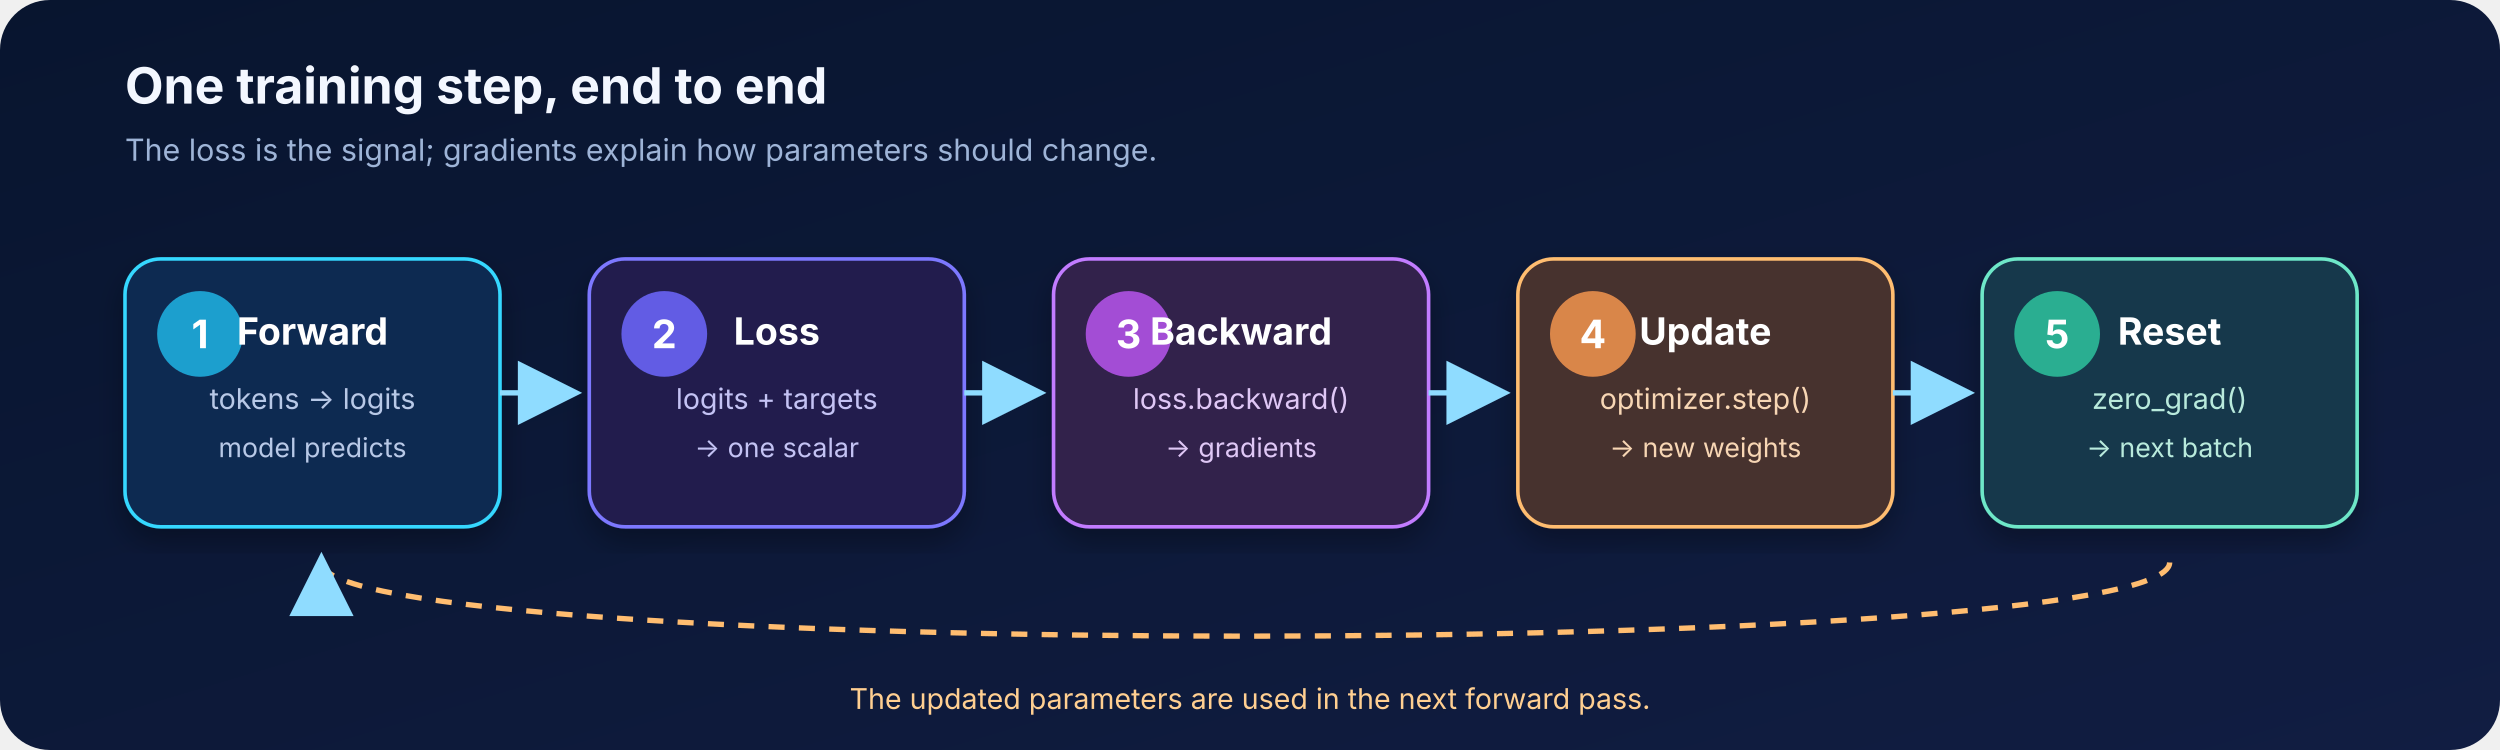
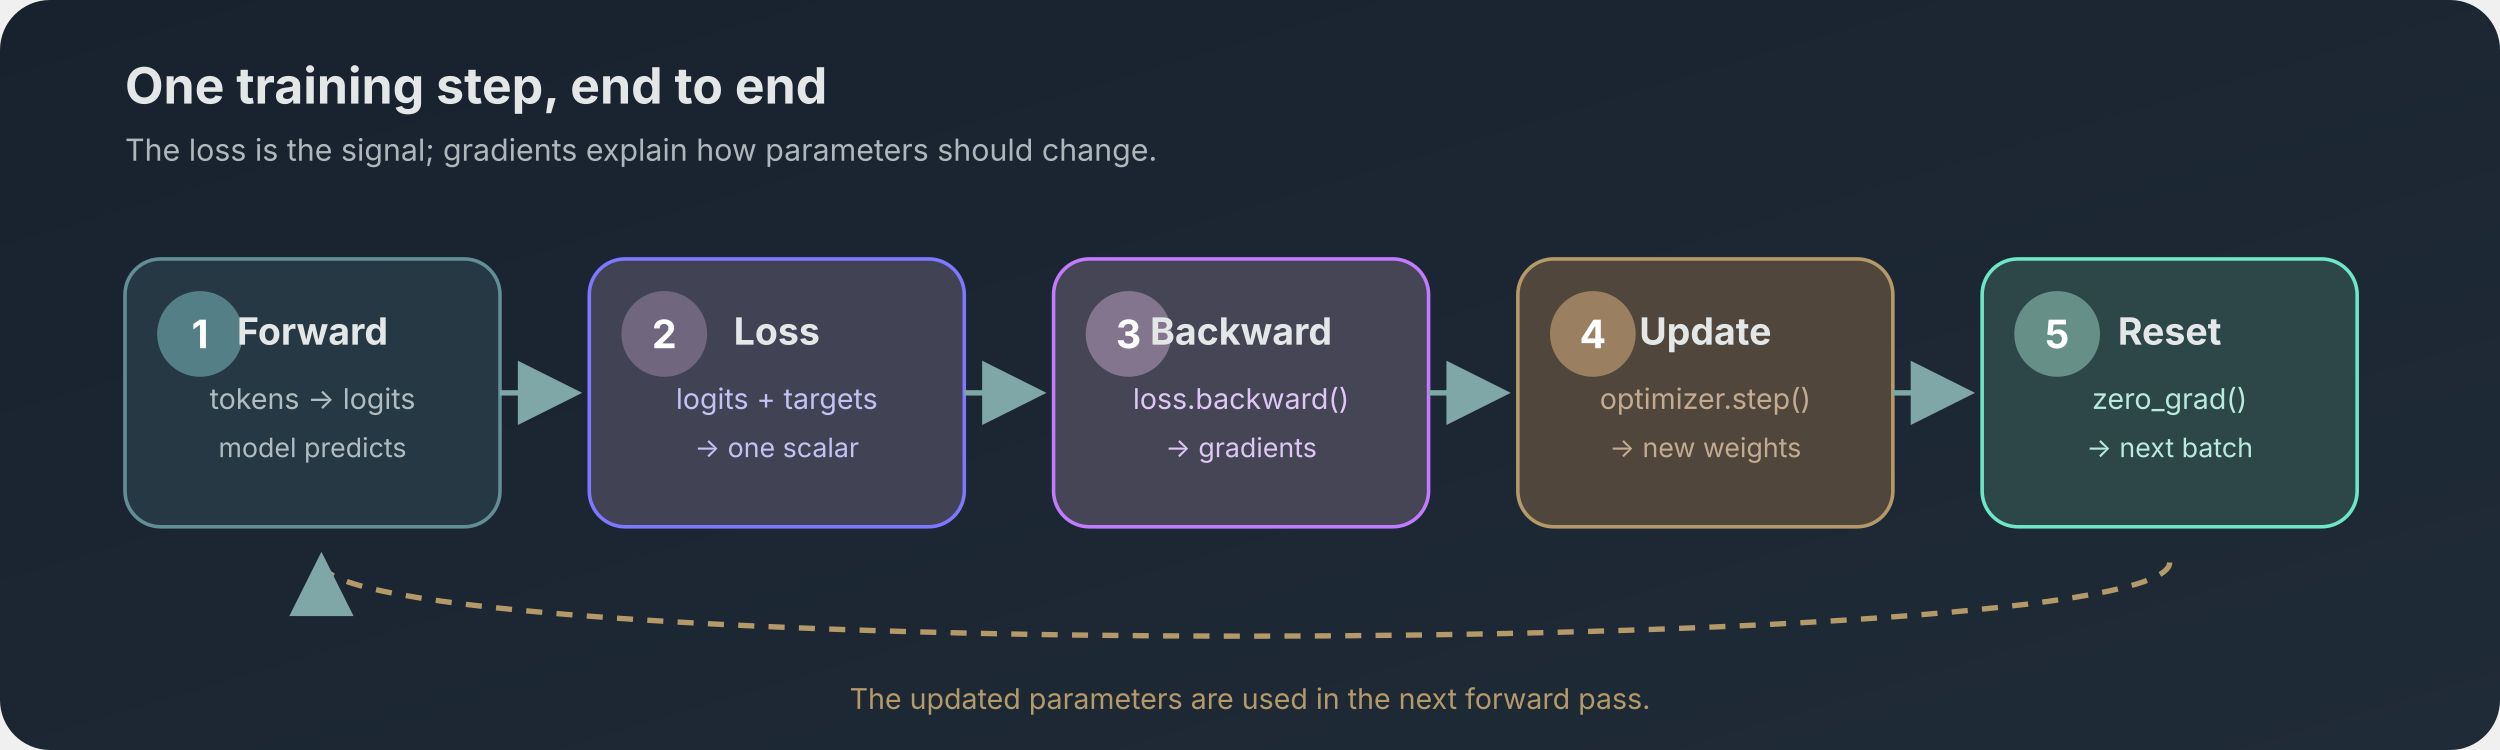
<svg xmlns="http://www.w3.org/2000/svg" width="1400" height="420" viewBox="0 0 1400 420" role="img" aria-labelledby="title desc">
  <defs>
    <linearGradient id="bg" x1="0" x2="1" y1="0" y2="1">
-       <stop stop-color="#08152f" />
-       <stop offset="1" stop-color="#111d42" />
+       <stop stop-color="#18222e" />
+       <stop offset="1" stop-color="#202b38" />
    </linearGradient>
    <linearGradient id="cyan" x1="0" x2="1">
-       <stop stop-color="#21d4fd" />
-       <stop offset="1" stop-color="#6c63ff" />
+       <stop stop-color="#789b93" />
+       <stop offset="1" stop-color="#8b819c" />
    </linearGradient>
    <linearGradient id="amber" x1="0" x2="1">
-       <stop stop-color="#ffcc70" />
-       <stop offset="1" stop-color="#ff8a5b" />
+       <stop stop-color="#b59a69" />
+       <stop offset="1" stop-color="#a9876d" />
    </linearGradient>
-     <filter id="shadow">
-       <feDropShadow dx="0" dy="8" stdDeviation="8" flood-color="#000" flood-opacity=".3" />
-     </filter>
    <marker id="arrow" markerWidth="12" markerHeight="12" refX="10" refY="6" orient="auto">
-       <path d="M0,0 L12,6 L0,12 z" fill="#8fdcff" />
+       <path d="M0,0 L12,6 L0,12 z" fill="#7fa7a7" />
    </marker>
  </defs>
  <rect width="1400" height="420" rx="28" fill="url(#bg)" />
-   <text x="70" y="58" fill="#f3f7ff" font-family="Inter,Arial,sans-serif" font-size="28" font-weight="700">One training step, end to end</text>
-   <text x="70" y="90" fill="#9eb4d7" font-family="Inter,Arial,sans-serif" font-size="17">The loss is the signal; gradients explain how parameters should change.</text>
-   <g font-family="Inter,Arial,sans-serif" text-anchor="middle" filter="url(#shadow)">
+   <text x="70" y="58" fill="#e4e7e8" font-family="Inter,Arial,sans-serif" font-size="28" font-weight="700">One training step, end to end</text>
+   <text x="70" y="90" fill="#aeb8bc" font-family="Inter,Arial,sans-serif" font-size="17">The loss is the signal; gradients explain how parameters should change.</text>
+   <g font-family="Inter,Arial,sans-serif" text-anchor="middle">
    <g transform="translate(70 145)">
-       <rect width="210" height="150" rx="20" fill="#112951" stroke="#35d8ff" stroke-width="2" />
-       <circle cx="42" cy="42" r="24" fill="#1d9fce" />
+       <rect width="210" height="150" rx="20" fill="#263843" stroke="#628f96" stroke-width="2" />
+       <circle cx="42" cy="42" r="24" fill="#557f86" />
      <text x="42" y="50" fill="white" font-size="22" font-weight="700">1</text>
-       <text x="105" y="48" fill="#fff" font-size="21" font-weight="700">Forward</text>
-       <text x="105" y="84" fill="#b7c9e7" font-size="16">tokens → logits</text>
-       <text x="105" y="111" fill="#b7c9e7" font-size="15">model predicts</text>
+       <text x="105" y="48" fill="#e4e7e8" font-size="21" font-weight="700">Forward</text>
+       <text x="105" y="84" fill="#b0bcc0" font-size="16">tokens → logits</text>
+       <text x="105" y="111" fill="#b0bcc0" font-size="15">model predicts</text>
    </g>
    <g transform="translate(330 145)">
-       <rect width="210" height="150" rx="20" fill="#211f4d" stroke="#7d78ff" stroke-width="2" />
-       <circle cx="42" cy="42" r="24" fill="#625be4" />
+       <rect width="210" height="150" rx="20" fill="#414354" stroke="#7d78ff" stroke-width="2" />
+       <circle cx="42" cy="42" r="24" fill="#70677f" />
      <text x="42" y="50" fill="white" font-size="22" font-weight="700">2</text>
-       <text x="105" y="48" fill="#fff" font-size="21" font-weight="700">Loss</text>
+       <text x="105" y="48" fill="#e4e7e8" font-size="21" font-weight="700">Loss</text>
      <text x="105" y="84" fill="#c4c2f4" font-size="16">logits + targets</text>
      <text x="105" y="111" fill="#c4c2f4" font-size="15">→ one scalar</text>
    </g>
    <g transform="translate(590 145)">
-       <rect width="210" height="150" rx="20" fill="#30204b" stroke="#c27bff" stroke-width="2" />
-       <circle cx="42" cy="42" r="24" fill="#a34dd5" />
+       <rect width="210" height="150" rx="20" fill="#454555" stroke="#c27bff" stroke-width="2" />
+       <circle cx="42" cy="42" r="24" fill="#84758e" />
      <text x="42" y="50" fill="white" font-size="22" font-weight="700">3</text>
-       <text x="105" y="48" fill="#fff" font-size="21" font-weight="700">Backward</text>
+       <text x="105" y="48" fill="#e4e7e8" font-size="21" font-weight="700">Backward</text>
      <text x="105" y="84" fill="#dfc7f5" font-size="16">loss.backward()</text>
      <text x="105" y="111" fill="#dfc7f5" font-size="15">→ gradients</text>
    </g>
    <g transform="translate(850 145)">
-       <rect width="210" height="150" rx="20" fill="#47302d" stroke="#ffbd70" stroke-width="2" />
-       <circle cx="42" cy="42" r="24" fill="#d9864a" />
+       <rect width="210" height="150" rx="20" fill="#51463b" stroke="#b59a69" stroke-width="2" />
+       <circle cx="42" cy="42" r="24" fill="#9a8061" />
      <text x="42" y="50" fill="white" font-size="22" font-weight="700">4</text>
-       <text x="105" y="48" fill="#fff" font-size="21" font-weight="700">Update</text>
-       <text x="105" y="84" fill="#f7d6b4" font-size="16">optimizer.step()</text>
-       <text x="105" y="111" fill="#f7d6b4" font-size="15">→ new weights</text>
+       <text x="105" y="48" fill="#e4e7e8" font-size="21" font-weight="700">Update</text>
+       <text x="105" y="84" fill="#c2ab91" font-size="16">optimizer.step()</text>
+       <text x="105" y="111" fill="#c2ab91" font-size="15">→ new weights</text>
    </g>
    <g transform="translate(1110 145)">
-       <rect width="210" height="150" rx="20" fill="#14394b" stroke="#6ee7c8" stroke-width="2" />
-       <circle cx="42" cy="42" r="24" fill="#29ae91" />
+       <rect width="210" height="150" rx="20" fill="#2d4748" stroke="#6ee7c8" stroke-width="2" />
+       <circle cx="42" cy="42" r="24" fill="#668f87" />
      <text x="42" y="50" fill="white" font-size="22" font-weight="700">5</text>
-       <text x="105" y="48" fill="#fff" font-size="21" font-weight="700">Reset</text>
+       <text x="105" y="48" fill="#e4e7e8" font-size="21" font-weight="700">Reset</text>
      <text x="105" y="84" fill="#b9eadc" font-size="16">zero_grad()</text>
      <text x="105" y="111" fill="#b9eadc" font-size="15">→ next batch</text>
    </g>
  </g>
-   <g stroke="#8fdcff" stroke-width="3" fill="none" marker-end="url(#arrow)">
+   <g stroke="#7fa7a7" stroke-width="3" fill="none" marker-end="url(#arrow)">
    <path d="M280 220 H320" />
    <path d="M540 220 H580" />
    <path d="M800 220 H840" />
    <path d="M1060 220 H1100" />
  </g>
-   <path d="M1215 315 C1215 370 180 370 180 315" fill="none" stroke="#ffbd70" stroke-width="3" stroke-dasharray="9 8" marker-end="url(#arrow)" />
-   <text x="700" y="397" fill="#ffcf91" font-family="Inter,Arial,sans-serif" font-size="16" text-anchor="middle">The updated parameters are used in the next forward pass.</text>
+   <path d="M1215 315 C1215 370 180 370 180 315" fill="none" stroke="#b59a69" stroke-width="3" stroke-dasharray="9 8" marker-end="url(#arrow)" />
+   <text x="700" y="397" fill="#b59a69" font-family="Inter,Arial,sans-serif" font-size="16" text-anchor="middle">The updated parameters are used in the next forward pass.</text>
</svg>
